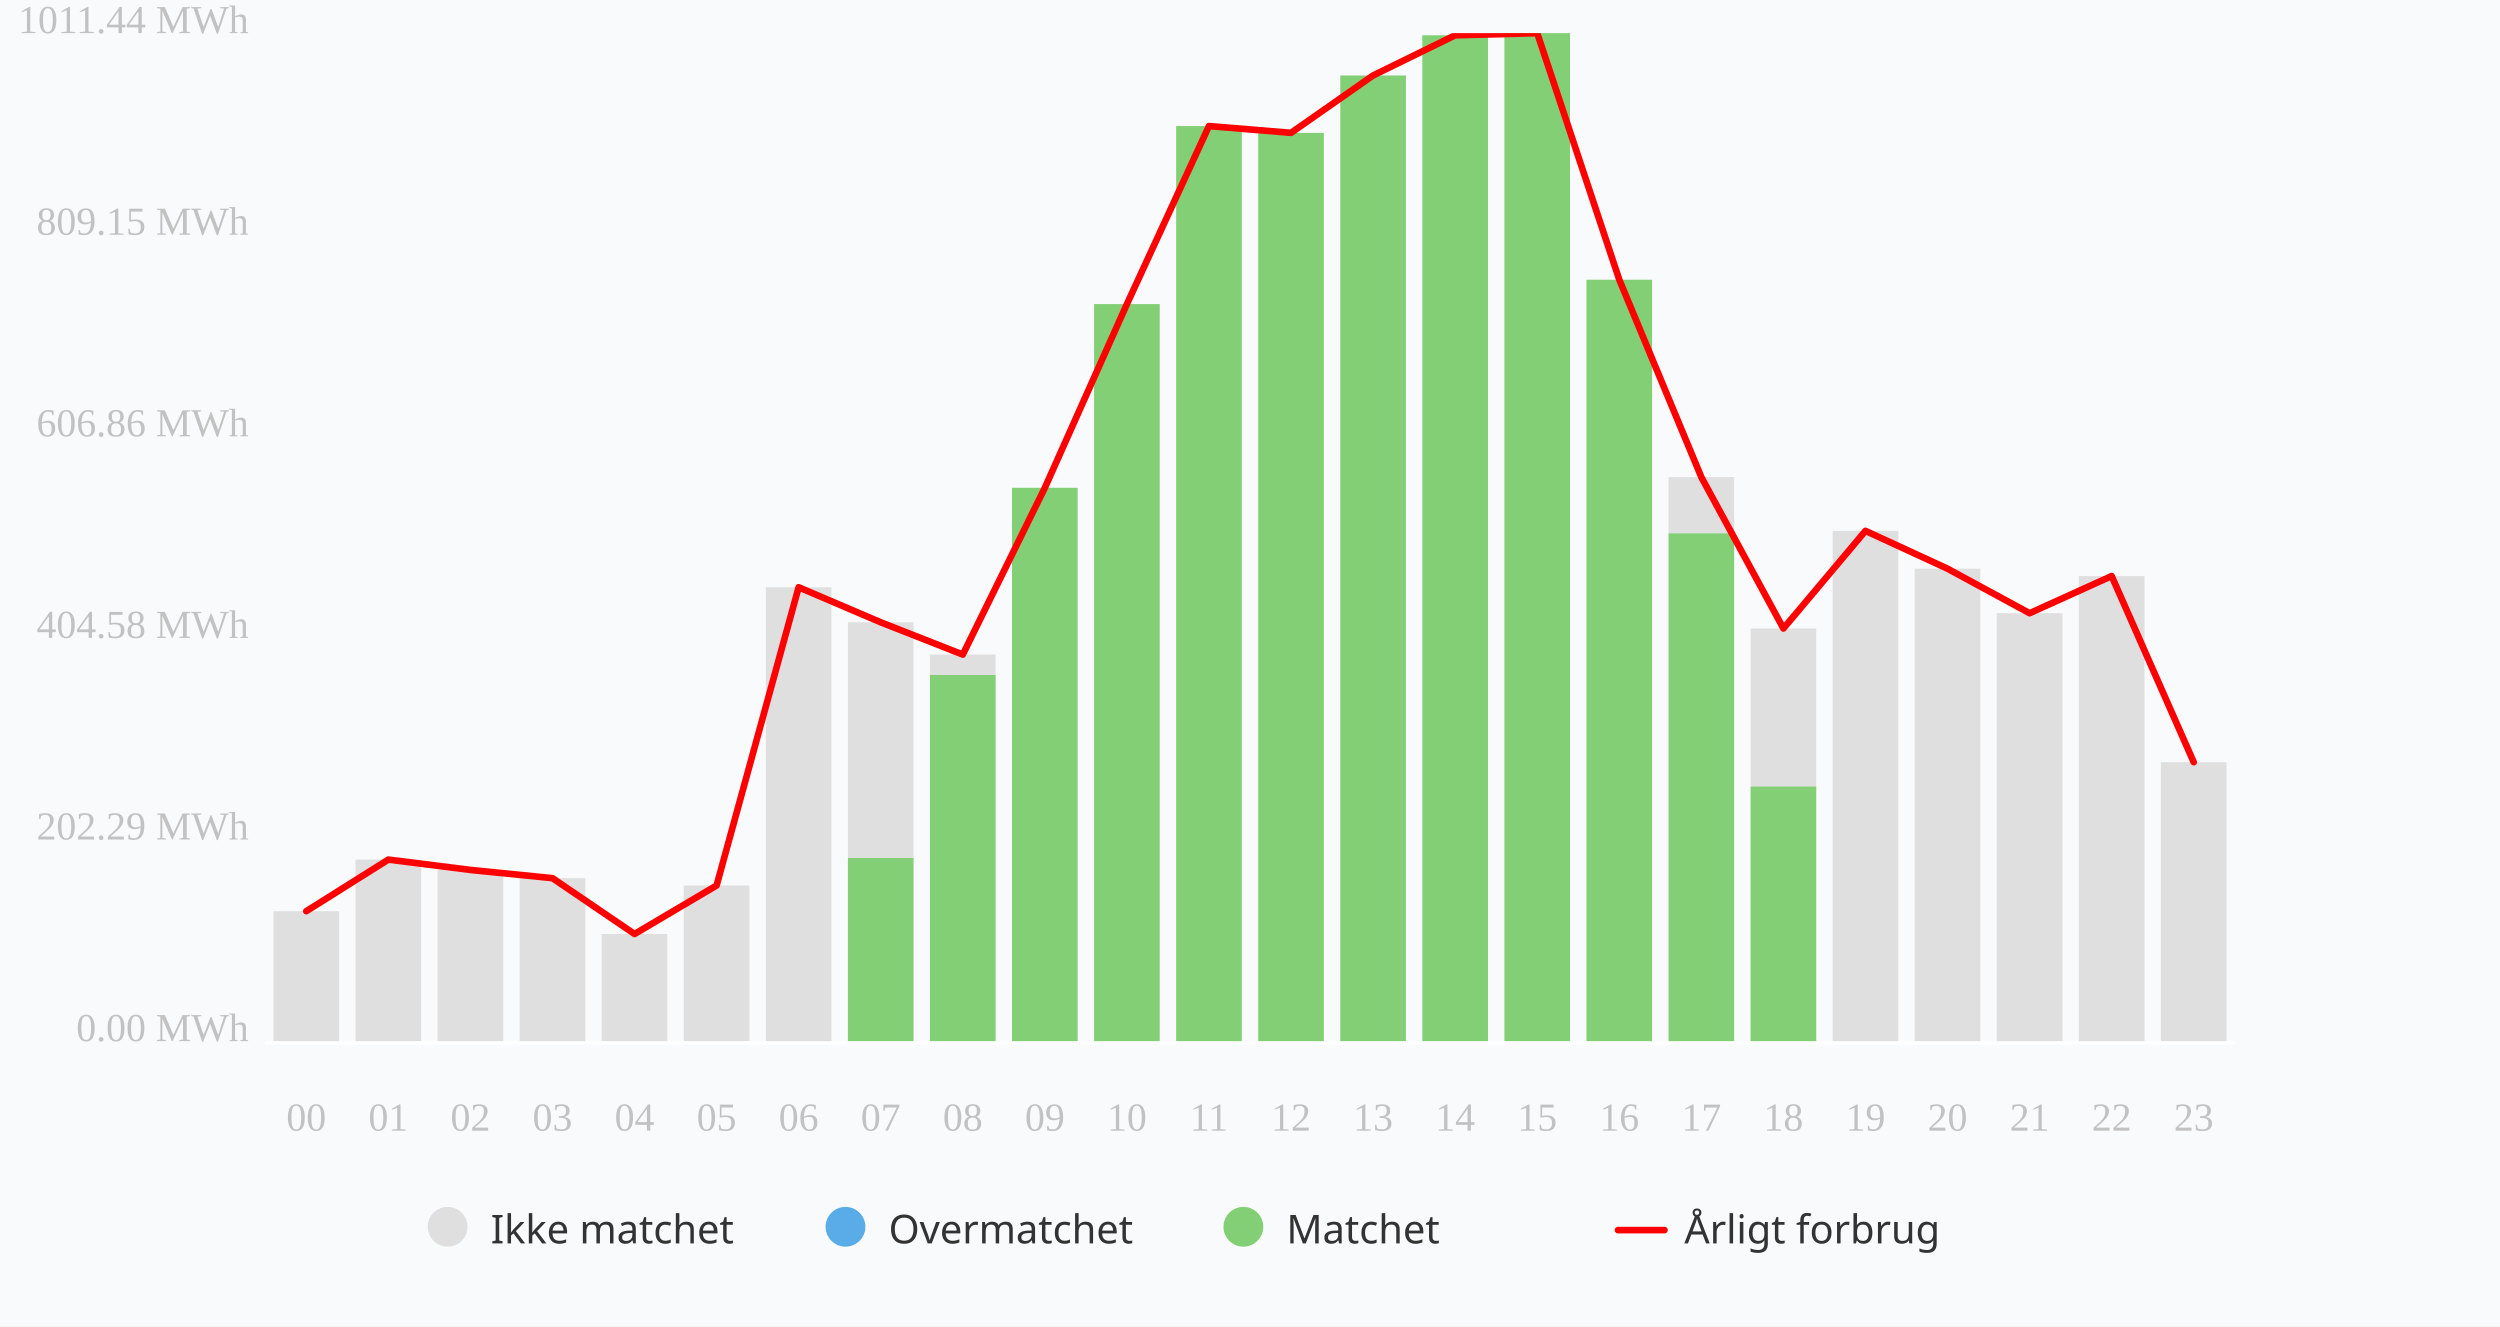
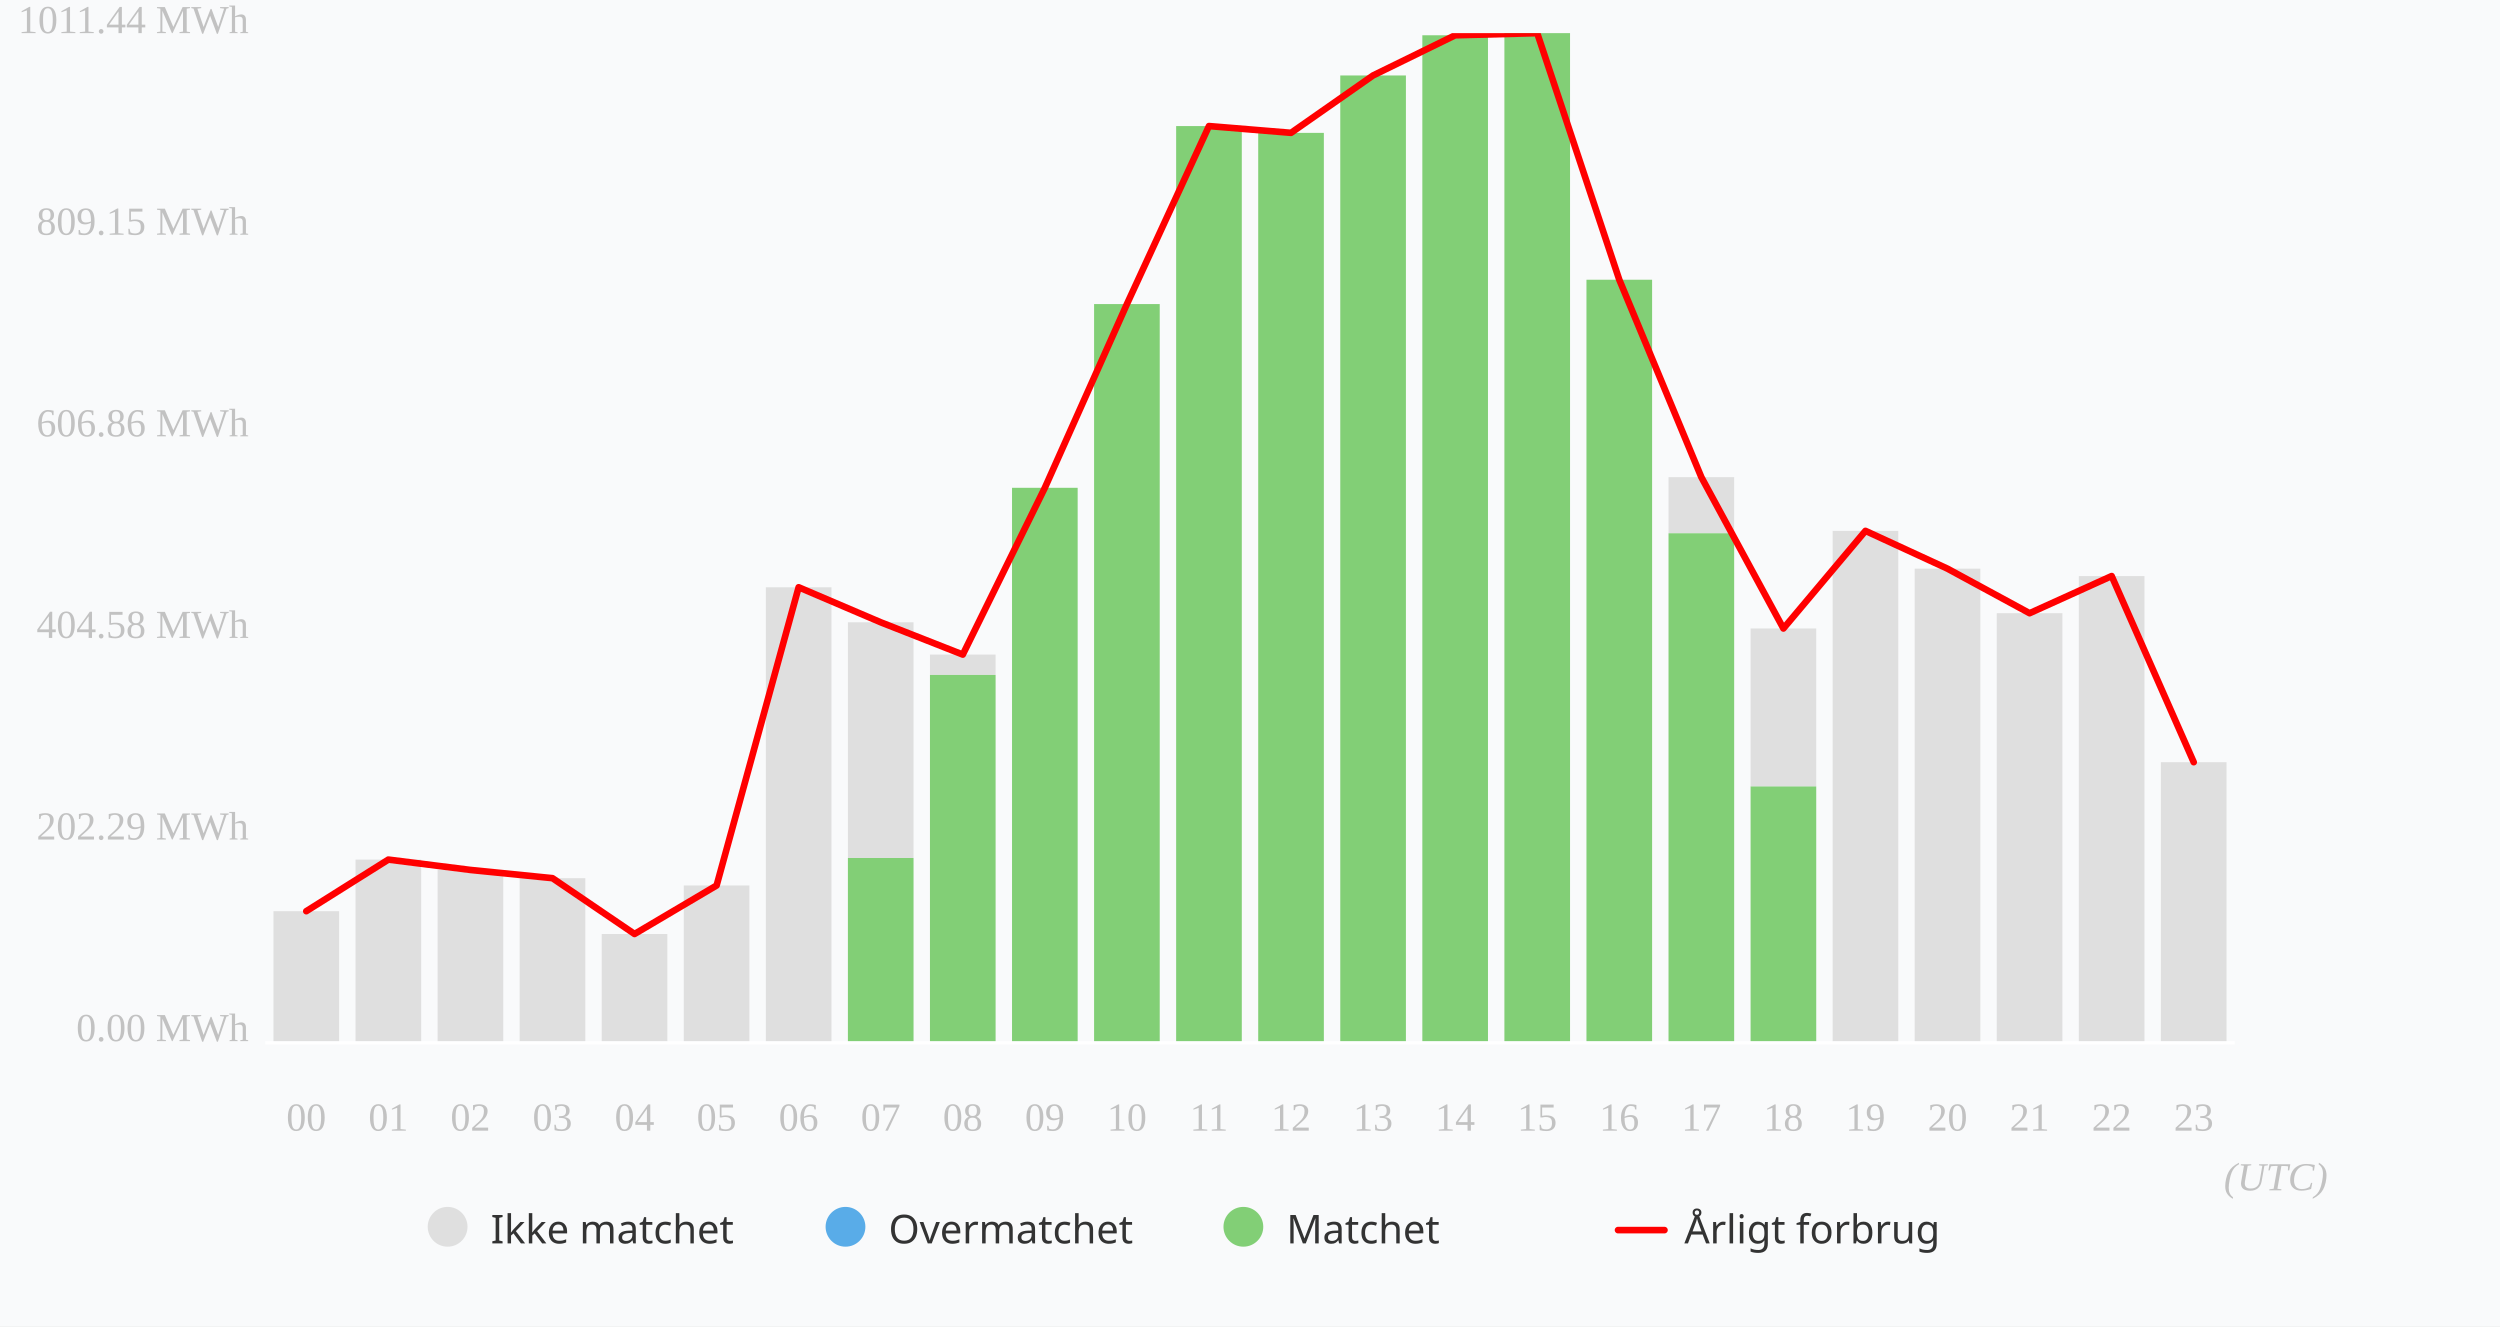
<svg xmlns="http://www.w3.org/2000/svg" class="highcharts-root" viewBox="0 0 754 400" preserveAspectRatio="xMidYMid meet" style="width: 100%; height: auto; display: block;" role="img">
  <defs>
    <filter id="drop-shadow">
      <feDropShadow dx="1" dy="1" flood-color="#000000" flood-opacity="0.75" stdDeviation="2.5" />
    </filter>
    <clipPath id="chart-area">
      <rect x="0" y="0" width="594" height="304" fill="none" />
    </clipPath>
  </defs>
  <rect fill="#F9FAFB" class="highcharts-background" x="0" y="0" width="754" height="400" rx="0" ry="0" />
  <g class="highcharts-grid highcharts-xaxis-grid" data-z-index="1">
    <path fill="none" stroke="#e6e6e6" stroke-width="0" data-z-index="1" class="highcharts-grid-line" d="M 80 10 L 80 314" opacity="1" />
    <path fill="none" stroke="#e6e6e6" stroke-width="0" data-z-index="1" class="highcharts-grid-line" d="M 104.75 10 L 104.75 314" opacity="1" />
    <path fill="none" stroke="#e6e6e6" stroke-width="0" data-z-index="1" class="highcharts-grid-line" d="M 129.5 10 L 129.5 314" opacity="1" />
    <path fill="none" stroke="#e6e6e6" stroke-width="0" data-z-index="1" class="highcharts-grid-line" d="M 154.25 10 L 154.25 314" opacity="1" />
    <path fill="none" stroke="#e6e6e6" stroke-width="0" data-z-index="1" class="highcharts-grid-line" d="M 179 10 L 179 314" opacity="1" />
    <path fill="none" stroke="#e6e6e6" stroke-width="0" data-z-index="1" class="highcharts-grid-line" d="M 203.75 10 L 203.75 314" opacity="1" />
    <path fill="none" stroke="#e6e6e6" stroke-width="0" data-z-index="1" class="highcharts-grid-line" d="M 228.5 10 L 228.5 314" opacity="1" />
    <path fill="none" stroke="#e6e6e6" stroke-width="0" data-z-index="1" class="highcharts-grid-line" d="M 253.25 10 L 253.25 314" opacity="1" />
    <path fill="none" stroke="#e6e6e6" stroke-width="0" data-z-index="1" class="highcharts-grid-line" d="M 278 10 L 278 314" opacity="1" />
    <path fill="none" stroke="#e6e6e6" stroke-width="0" data-z-index="1" class="highcharts-grid-line" d="M 302.75 10 L 302.75 314" opacity="1" />
    <path fill="none" stroke="#e6e6e6" stroke-width="0" data-z-index="1" class="highcharts-grid-line" d="M 327.5 10 L 327.5 314" opacity="1" />
    <path fill="none" stroke="#e6e6e6" stroke-width="0" data-z-index="1" class="highcharts-grid-line" d="M 352.25 10 L 352.25 314" opacity="1" />
    <path fill="none" stroke="#e6e6e6" stroke-width="0" data-z-index="1" class="highcharts-grid-line" d="M 377 10 L 377 314" opacity="1" />
    <path fill="none" stroke="#e6e6e6" stroke-width="0" data-z-index="1" class="highcharts-grid-line" d="M 401.75 10 L 401.75 314" opacity="1" />
    <path fill="none" stroke="#e6e6e6" stroke-width="0" data-z-index="1" class="highcharts-grid-line" d="M 426.5 10 L 426.5 314" opacity="1" />
    <path fill="none" stroke="#e6e6e6" stroke-width="0" data-z-index="1" class="highcharts-grid-line" d="M 451.25 10 L 451.25 314" opacity="1" />
    <path fill="none" stroke="#e6e6e6" stroke-width="0" data-z-index="1" class="highcharts-grid-line" d="M 476 10 L 476 314" opacity="1" />
    <path fill="none" stroke="#e6e6e6" stroke-width="0" data-z-index="1" class="highcharts-grid-line" d="M 500.75 10 L 500.75 314" opacity="1" />
    <path fill="none" stroke="#e6e6e6" stroke-width="0" data-z-index="1" class="highcharts-grid-line" d="M 525.5 10 L 525.5 314" opacity="1" />
    <path fill="none" stroke="#e6e6e6" stroke-width="0" data-z-index="1" class="highcharts-grid-line" d="M 550.25 10 L 550.25 314" opacity="1" />
    <path fill="none" stroke="#e6e6e6" stroke-width="0" data-z-index="1" class="highcharts-grid-line" d="M 575 10 L 575 314" opacity="1" />
    <path fill="none" stroke="#e6e6e6" stroke-width="0" data-z-index="1" class="highcharts-grid-line" d="M 599.75 10 L 599.75 314" opacity="1" />
    <path fill="none" stroke="#e6e6e6" stroke-width="0" data-z-index="1" class="highcharts-grid-line" d="M 624.5 10 L 624.5 314" opacity="1" />
    <path fill="none" stroke="#e6e6e6" stroke-width="0" data-z-index="1" class="highcharts-grid-line" d="M 649.25 10 L 649.25 314" opacity="1" />
    <path fill="none" stroke="#e6e6e6" stroke-width="0" data-z-index="1" class="highcharts-grid-line" d="M 674 10 L 674 314" opacity="1" />
  </g>
  <g class="highcharts-axis highcharts-xaxis" data-z-index="2">
    <path fill="none" class="highcharts-axis-line" stroke="#ffffff" stroke-width="1" d="M 80 314.5 L 674 314.5" />
  </g>
  <g class="highcharts-series-group" data-z-index="3" transform="translate(80,10)">
    <g class="highcharts-series highcharts-series-0 highcharts-column-series" data-z-index="0.1" opacity="1" clip-path="url(#chart-area)">
      <rect x="2.475" y="264.812" width="19.8" height="39.188" fill="#DFDFDF" />
      <rect x="27.225" y="249.254" width="19.8" height="54.746" fill="#DFDFDF" />
      <rect x="51.975" y="252.374" width="19.8" height="51.626" fill="#DFDFDF" />
      <rect x="76.725" y="254.855" width="19.8" height="49.145" fill="#DFDFDF" />
      <rect x="101.475" y="271.689" width="19.8" height="32.311" fill="#DFDFDF" />
      <rect x="126.225" y="257.061" width="19.8" height="46.939" fill="#DFDFDF" />
      <rect x="150.975" y="167.121" width="19.8" height="136.879" fill="#DFDFDF" />
      <rect x="175.725" y="177.684" width="19.8" height="71.092" fill="#DFDFDF" />
      <rect x="200.475" y="187.421" width="19.8" height="6.14" fill="#DFDFDF" />
      <rect x="423.225" y="133.912" width="19.8" height="16.925" fill="#DFDFDF" />
      <rect x="447.975" y="179.551" width="19.8" height="47.656" fill="#DFDFDF" />
      <rect x="472.725" y="150.112" width="19.8" height="153.888" fill="#DFDFDF" />
      <rect x="497.475" y="161.518" width="19.8" height="142.482" fill="#DFDFDF" />
      <rect x="522.225" y="174.944" width="19.8" height="129.056" fill="#DFDFDF" />
      <rect x="546.975" y="163.741" width="19.8" height="140.259" fill="#DFDFDF" />
      <rect x="571.725" y="219.871" width="19.8" height="84.129" fill="#DFDFDF" />
    </g>
    <g class="highcharts-series highcharts-series-1 highcharts-column-series" data-z-index="0.1" opacity="1" clip-path="url(#chart-area)" />
    <g class="highcharts-series highcharts-series-2 highcharts-column-series" data-z-index="0.1" opacity="1" clip-path="url(#chart-area)">
      <rect x="175.725" y="248.776" width="19.8" height="55.224" fill="#82CF76" />
      <rect x="200.475" y="193.561" width="19.8" height="110.439" fill="#82CF76" />
      <rect x="225.225" y="137.122" width="19.8" height="166.878" fill="#82CF76" />
      <rect x="249.975" y="81.713" width="19.8" height="222.287" fill="#82CF76" />
      <rect x="274.725" y="28.023" width="19.8" height="275.977" fill="#82CF76" />
      <rect x="299.475" y="30.065" width="19.8" height="273.935" fill="#82CF76" />
      <rect x="324.225" y="12.754" width="19.8" height="291.246" fill="#82CF76" />
      <rect x="348.975" y="0.641" width="19.8" height="303.359" fill="#82CF76" />
      <rect x="373.725" y="0" width="19.8" height="304" fill="#82CF76" />
      <rect x="398.475" y="74.362" width="19.8" height="229.638" fill="#82CF76" />
      <rect x="423.225" y="150.837" width="19.8" height="153.163" fill="#82CF76" />
      <rect x="447.975" y="227.207" width="19.8" height="76.793" fill="#82CF76" />
    </g>
    <g class="highcharts-series highcharts-series-3 highcharts-line-series" data-z-index="10" opacity="1" clip-path="url(#chart-area)">
      <path fill="none" class="highcharts-graph" d="M 12.375,264.812 37.125,249.254 61.875,252.374 86.625,254.855 111.375,271.689 136.125,257.061 160.875,167.121 185.625,177.684 210.375,187.421 235.125,137.122 259.875,81.713 284.625,28.023 309.375,30.065 334.125,12.754 358.875,0.641 383.625,0 408.375,74.362 433.125,133.912 457.875,179.551 482.625,150.112 507.375,161.518 532.125,174.944 556.875,163.741 581.625,219.871" stroke="#FF0000" stroke-width="2" stroke-linejoin="round" stroke-linecap="round" />
    </g>
  </g>
  <g class="highcharts-axis-labels highcharts-xaxis-labels" data-z-index="7">
    <text x="92.375" y="341" text-anchor="middle" style="cursor: default; font-size: 12px; fill: rgb(194,194,194);">00</text>
    <text x="117.125" y="341" text-anchor="middle" style="cursor: default; font-size: 12px; fill: rgb(194,194,194);">01</text>
    <text x="141.875" y="341" text-anchor="middle" style="cursor: default; font-size: 12px; fill: rgb(194,194,194);">02</text>
    <text x="166.625" y="341" text-anchor="middle" style="cursor: default; font-size: 12px; fill: rgb(194,194,194);">03</text>
    <text x="191.375" y="341" text-anchor="middle" style="cursor: default; font-size: 12px; fill: rgb(194,194,194);">04</text>
    <text x="216.125" y="341" text-anchor="middle" style="cursor: default; font-size: 12px; fill: rgb(194,194,194);">05</text>
    <text x="240.875" y="341" text-anchor="middle" style="cursor: default; font-size: 12px; fill: rgb(194,194,194);">06</text>
    <text x="265.625" y="341" text-anchor="middle" style="cursor: default; font-size: 12px; fill: rgb(194,194,194);">07</text>
    <text x="290.375" y="341" text-anchor="middle" style="cursor: default; font-size: 12px; fill: rgb(194,194,194);">08</text>
    <text x="315.125" y="341" text-anchor="middle" style="cursor: default; font-size: 12px; fill: rgb(194,194,194);">09</text>
    <text x="339.875" y="341" text-anchor="middle" style="cursor: default; font-size: 12px; fill: rgb(194,194,194);">10</text>
    <text x="364.625" y="341" text-anchor="middle" style="cursor: default; font-size: 12px; fill: rgb(194,194,194);">11</text>
    <text x="389.375" y="341" text-anchor="middle" style="cursor: default; font-size: 12px; fill: rgb(194,194,194);">12</text>
    <text x="414.125" y="341" text-anchor="middle" style="cursor: default; font-size: 12px; fill: rgb(194,194,194);">13</text>
    <text x="438.875" y="341" text-anchor="middle" style="cursor: default; font-size: 12px; fill: rgb(194,194,194);">14</text>
    <text x="463.625" y="341" text-anchor="middle" style="cursor: default; font-size: 12px; fill: rgb(194,194,194);">15</text>
    <text x="488.375" y="341" text-anchor="middle" style="cursor: default; font-size: 12px; fill: rgb(194,194,194);">16</text>
    <text x="513.125" y="341" text-anchor="middle" style="cursor: default; font-size: 12px; fill: rgb(194,194,194);">17</text>
    <text x="537.875" y="341" text-anchor="middle" style="cursor: default; font-size: 12px; fill: rgb(194,194,194);">18</text>
    <text x="562.625" y="341" text-anchor="middle" style="cursor: default; font-size: 12px; fill: rgb(194,194,194);">19</text>
    <text x="587.375" y="341" text-anchor="middle" style="cursor: default; font-size: 12px; fill: rgb(194,194,194);">20</text>
    <text x="612.125" y="341" text-anchor="middle" style="cursor: default; font-size: 12px; fill: rgb(194,194,194);">21</text>
    <text x="636.875" y="341" text-anchor="middle" style="cursor: default; font-size: 12px; fill: rgb(194,194,194);">22</text>
    <text x="661.625" y="341" text-anchor="middle" style="cursor: default; font-size: 12px; fill: rgb(194,194,194);">23</text>
+     <text x="686.375" y="359" text-anchor="middle" style="cursor: default; font-size: 12px; fill: rgb(194,194,194); font-style: italic;">(UTC)</text>
  </g>
  <g class="highcharts-legend" data-z-index="7" transform="translate(119,355)">
    <rect fill="none" class="highcharts-legend-box" rx="0" ry="0" stroke="#999999" stroke-width="0" x="0" y="0" width="517" height="30" />
    <g data-z-index="1">
      <g>
        <g class="highcharts-legend-item highcharts-column-series" data-z-index="1" transform="translate(8,3)">
          <text x="21" y="17" text-anchor="start" data-z-index="2" style="font-size: 12px; font-family: OpenSansNormal; fill: rgb(51, 51, 51);">Ikke matchet</text>
          <rect x="2" y="6" rx="6" ry="6" width="12" height="12" fill="#DFDFDF" class="highcharts-point" data-z-index="3" />
        </g>
        <g class="highcharts-legend-item highcharts-column-series" data-z-index="1" transform="translate(128,3)">
          <text x="21" y="17" text-anchor="start" data-z-index="2" style="font-size: 12px; font-family: OpenSansNormal; fill: rgb(51, 51, 51);">Overmatchet</text>
          <rect x="2" y="6" rx="6" ry="6" width="12" height="12" fill="#59ACE8" class="highcharts-point" data-z-index="3" />
        </g>
        <g class="highcharts-legend-item highcharts-column-series" data-z-index="1" transform="translate(248,3)">
          <text x="21" y="17" text-anchor="start" data-z-index="2" style="font-size: 12px; font-family: OpenSansNormal; fill: rgb(51, 51, 51);">Matchet</text>
          <rect x="2" y="6" rx="6" ry="6" width="12" height="12" fill="#82CF76" class="highcharts-point" data-z-index="3" />
        </g>
        <g class="highcharts-legend-item highcharts-line-series" data-z-index="1" transform="translate(368,3)">
          <path fill="none" class="highcharts-graph" stroke-width="2" stroke-linecap="round" d="M 1 13 L 15 13" stroke="#FF0000" />
          <text x="21" y="17" text-anchor="start" data-z-index="2" style="font-size: 12px; font-family: OpenSansNormal; fill: rgb(51, 51, 51);">Årligt forbrug</text>
        </g>
      </g>
    </g>
  </g>
  <g class="highcharts-axis-labels highcharts-yaxis-labels" data-z-index="7">
    <text x="75" y="314" text-anchor="end" style="font-size: 12px; fill: rgb(194,194,194);">0.00 MWh</text>
    <text x="75" y="253.2" text-anchor="end" style="font-size: 12px; fill: rgb(194,194,194);">202.29 MWh</text>
    <text x="75" y="192.4" text-anchor="end" style="font-size: 12px; fill: rgb(194,194,194);">404.58 MWh</text>
    <text x="75" y="131.6" text-anchor="end" style="font-size: 12px; fill: rgb(194,194,194);">606.86 MWh</text>
    <text x="75" y="70.8" text-anchor="end" style="font-size: 12px; fill: rgb(194,194,194);">809.15 MWh</text>
    <text x="75" y="10" text-anchor="end" style="font-size: 12px; fill: rgb(194,194,194);">1011.44 MWh</text>
  </g>
  <g class="highcharts-axis highcharts-yaxis-left">
    <line x1="80" y1="10" x2="80" y2="314" stroke="FFA500" stroke-width="2" />
  </g>
</svg>
